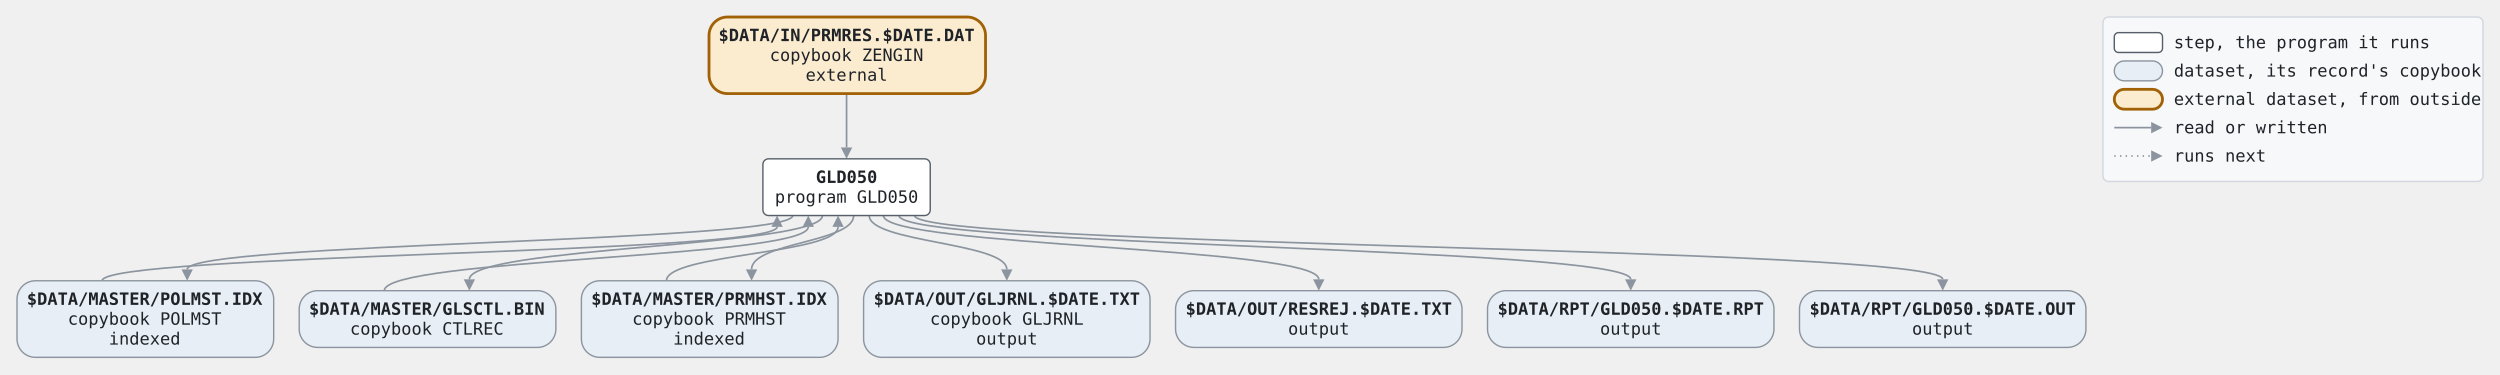
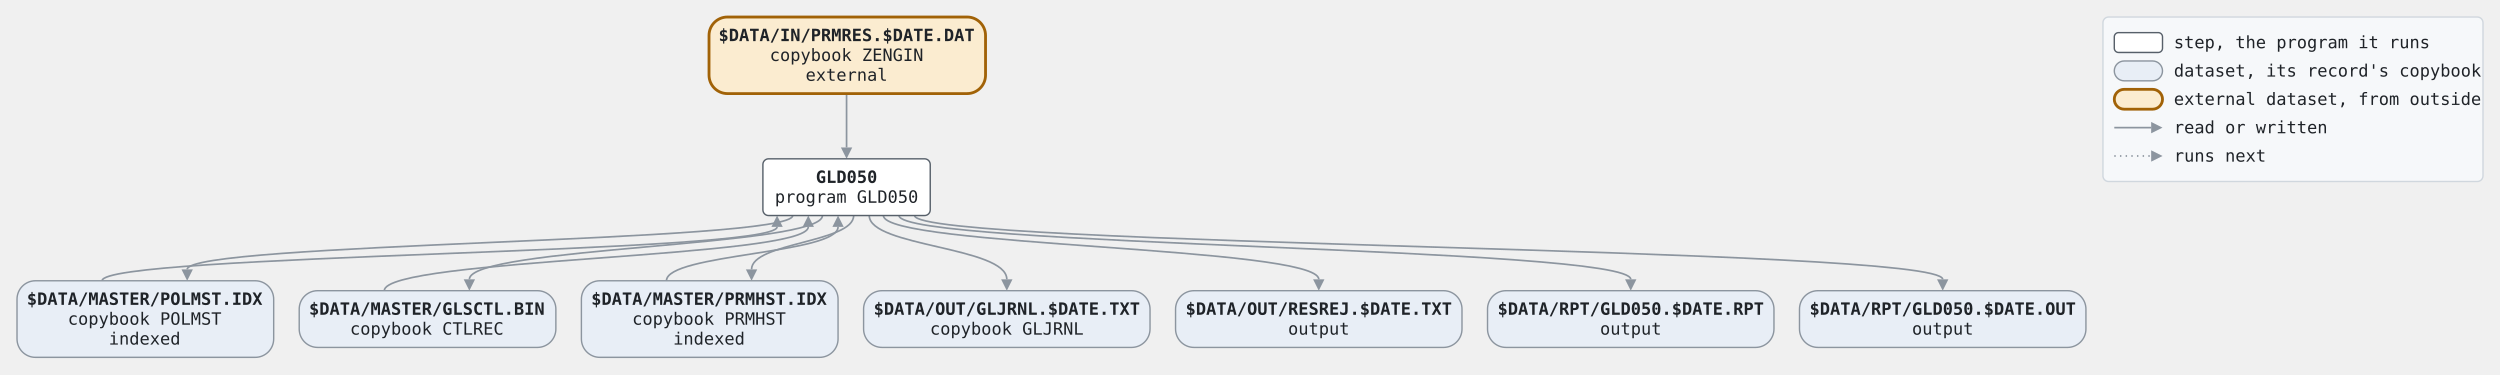
<svg xmlns="http://www.w3.org/2000/svg" width="1763" height="264" viewBox="0 0 1763 264" font-family="ui-monospace, SFMono-Regular, Menlo, Consolas, monospace" font-size="12">
  <style>
.box { fill: #ffffff; stroke: #57606a; stroke-width: 1 }
.box.emphasis { stroke-width: 2.5 }
.box.data { fill: #e8eef6; stroke: #8c959f }
.box.external { fill: #fbecd0; stroke: #a16207; stroke-width: 2 }
.box.dashed { stroke-dasharray: 4 3 }
.label { fill: #1f2328 }
.label.first { font-weight: 600 }
.edge { fill: none; stroke: #8c959f; stroke-width: 1.2 }
.edge.dashed { stroke-dasharray: 4 3 }
.edge.dotted { stroke-dasharray: 1 3 }
.head { fill: #8c959f }
.legend { fill: #f6f8fa; stroke: #d0d7de }
.edge-label { fill: #57606a; font-size: 11px; paint-order: stroke; stroke: #ffffff; stroke-width: 4px; stroke-linejoin: round }
.box.highlight { stroke: #c2410c; stroke-width: 2.5 }
.edge.highlight { stroke: #c2410c; stroke-width: 2 }
.head.highlight { fill: #c2410c }
@media (prefers-color-scheme: dark) {
  .box { fill: #161b22; stroke: #8b949e }
  .box.data { fill: #1f2a3a; stroke: #6e7681 }
  .box.external { fill: #3a2c12; stroke: #d6a64a }
  .label { fill: #e6edf3 }
  .edge { stroke: #6e7681 }
  .head { fill: #6e7681 }
  .legend { fill: #0d1117; stroke: #30363d }
  .edge-label { fill: #9da5ae; stroke: #0d1117 }
  .box.highlight, .edge.highlight { stroke: #fb923c }
  .head.highlight { fill: #fb923c }
}
</style>
  <defs>
    <marker id="arrow" viewBox="0 0 8 8" refX="0" refY="4" markerUnits="userSpaceOnUse" markerWidth="8" markerHeight="8" orient="auto-start-reverse">
      <path class="head" d="M0,0 L8,4 L0,8 z" />
    </marker>
    <marker id="arrow-highlight" viewBox="0 0 8 8" refX="0" refY="4" markerUnits="userSpaceOnUse" markerWidth="8" markerHeight="8" orient="auto-start-reverse">
      <path class="head highlight" d="M0,0 L8,4 L0,8 z" />
    </marker>
  </defs>
  <path class="edge" d="M597,66 C597,85 597,85 597,104" marker-end="url(#arrow)" />
  <path class="edge" d="M548,160 C548,179 72,179 72,198" marker-start="url(#arrow)" />
  <path class="edge" d="M570,160 C570,182 271,182 271,205" marker-start="url(#arrow)" />
  <path class="edge" d="M591,160 C591,179 470,179 470,198" marker-start="url(#arrow)" />
  <path class="edge" d="M559,152 C559,171 132,171 132,190" marker-end="url(#arrow)" />
  <path class="edge" d="M580,152 C580,174 331,174 331,197" marker-end="url(#arrow)" />
-   <path class="edge" d="M613,152 C613,171 710,171 710,190" marker-end="url(#arrow)" />
+   <path class="edge" d="M613,152 C613,174 710,174 710,197" marker-end="url(#arrow)" />
  <path class="edge" d="M623,152 C623,174 930,174 930,197" marker-end="url(#arrow)" />
  <path class="edge" d="M634,152 C634,174 1150,174 1150,197" marker-end="url(#arrow)" />
  <path class="edge" d="M602,152 C602,171 530,171 530,190" marker-end="url(#arrow)" />
  <path class="edge" d="M645,152 C645,174 1370,174 1370,197" marker-end="url(#arrow)" />
  <a href="../copybooks/ZENGIN.md">
    <rect class="box data external" x="500" y="12" width="195" height="54" rx="13" />
    <text class="label first" x="597" y="29" text-anchor="middle">$DATA/IN/PRMRES.$DATE.DAT</text>
    <text class="label" x="597" y="43" text-anchor="middle">copybook ZENGIN</text>
    <text class="label" x="597" y="57" text-anchor="middle">external</text>
  </a>
  <a href="../copybooks/POLMST.md">
    <rect class="box data" x="12" y="198" width="181" height="54" rx="13" />
    <text class="label first" x="102" y="215" text-anchor="middle">$DATA/MASTER/POLMST.IDX</text>
    <text class="label" x="102" y="229" text-anchor="middle">copybook POLMST</text>
    <text class="label" x="102" y="243" text-anchor="middle">indexed</text>
  </a>
  <a href="../copybooks/CTLREC.md">
    <rect class="box data" x="211" y="205" width="181" height="40" rx="13" />
    <text class="label first" x="301" y="222" text-anchor="middle">$DATA/MASTER/GLSCTL.BIN</text>
    <text class="label" x="301" y="236" text-anchor="middle">copybook CTLREC</text>
  </a>
  <a href="../copybooks/PRMHST.md">
    <rect class="box data" x="410" y="198" width="181" height="54" rx="13" />
    <text class="label first" x="500" y="215" text-anchor="middle">$DATA/MASTER/PRMHST.IDX</text>
    <text class="label" x="500" y="229" text-anchor="middle">copybook PRMHST</text>
    <text class="label" x="500" y="243" text-anchor="middle">indexed</text>
  </a>
  <a href="../programs/GLD050.md">
    <rect class="box" x="538" y="112" width="118" height="40" rx="4" />
    <text class="label first" x="597" y="129" text-anchor="middle">GLD050</text>
    <text class="label" x="597" y="143" text-anchor="middle">program GLD050</text>
  </a>
  <a href="../copybooks/GLJRNL.md">
-     <rect class="box data" x="609" y="198" width="202" height="54" rx="13" />
-     <text class="label first" x="710" y="215" text-anchor="middle">$DATA/OUT/GLJRNL.$DATE.TXT</text>
-     <text class="label" x="710" y="229" text-anchor="middle">copybook GLJRNL</text>
-     <text class="label" x="710" y="243" text-anchor="middle">output</text>
+     <rect class="box data" x="609" y="205" width="202" height="40" rx="13" />
+     <text class="label first" x="710" y="222" text-anchor="middle">$DATA/OUT/GLJRNL.$DATE.TXT</text>
+     <text class="label" x="710" y="236" text-anchor="middle">copybook GLJRNL</text>
  </a>
  <g>
    <rect class="box data" x="829" y="205" width="202" height="40" rx="13" />
    <text class="label first" x="930" y="222" text-anchor="middle">$DATA/OUT/RESREJ.$DATE.TXT</text>
    <text class="label" x="930" y="236" text-anchor="middle">output</text>
  </g>
  <g>
    <rect class="box data" x="1049" y="205" width="202" height="40" rx="13" />
    <text class="label first" x="1150" y="222" text-anchor="middle">$DATA/RPT/GLD050.$DATE.RPT</text>
    <text class="label" x="1150" y="236" text-anchor="middle">output</text>
  </g>
  <g>
    <rect class="box data" x="1269" y="205" width="202" height="40" rx="13" />
    <text class="label first" x="1370" y="222" text-anchor="middle">$DATA/RPT/GLD050.$DATE.OUT</text>
    <text class="label" x="1370" y="236" text-anchor="middle">output</text>
  </g>
  <g class="legend-keys">
    <rect class="legend" x="1483" y="12" width="268" height="116" rx="4" />
    <rect class="box" x="1491" y="23" width="34" height="14" rx="3" />
    <text class="label" x="1533" y="34">step, the program it runs</text>
    <rect class="box data" x="1491" y="43" width="34" height="14" rx="7" />
    <text class="label" x="1533" y="54">dataset, its record's copybook</text>
    <rect class="box data external" x="1491" y="63" width="34" height="14" rx="7" />
    <text class="label" x="1533" y="74">external dataset, from outside</text>
    <path class="edge" d="M1491,90 L1517,90" marker-end="url(#arrow)" />
    <text class="label" x="1533" y="94">read or written</text>
    <path class="edge dotted" d="M1491,110 L1517,110" marker-end="url(#arrow)" />
    <text class="label" x="1533" y="114">runs next</text>
  </g>
</svg>
